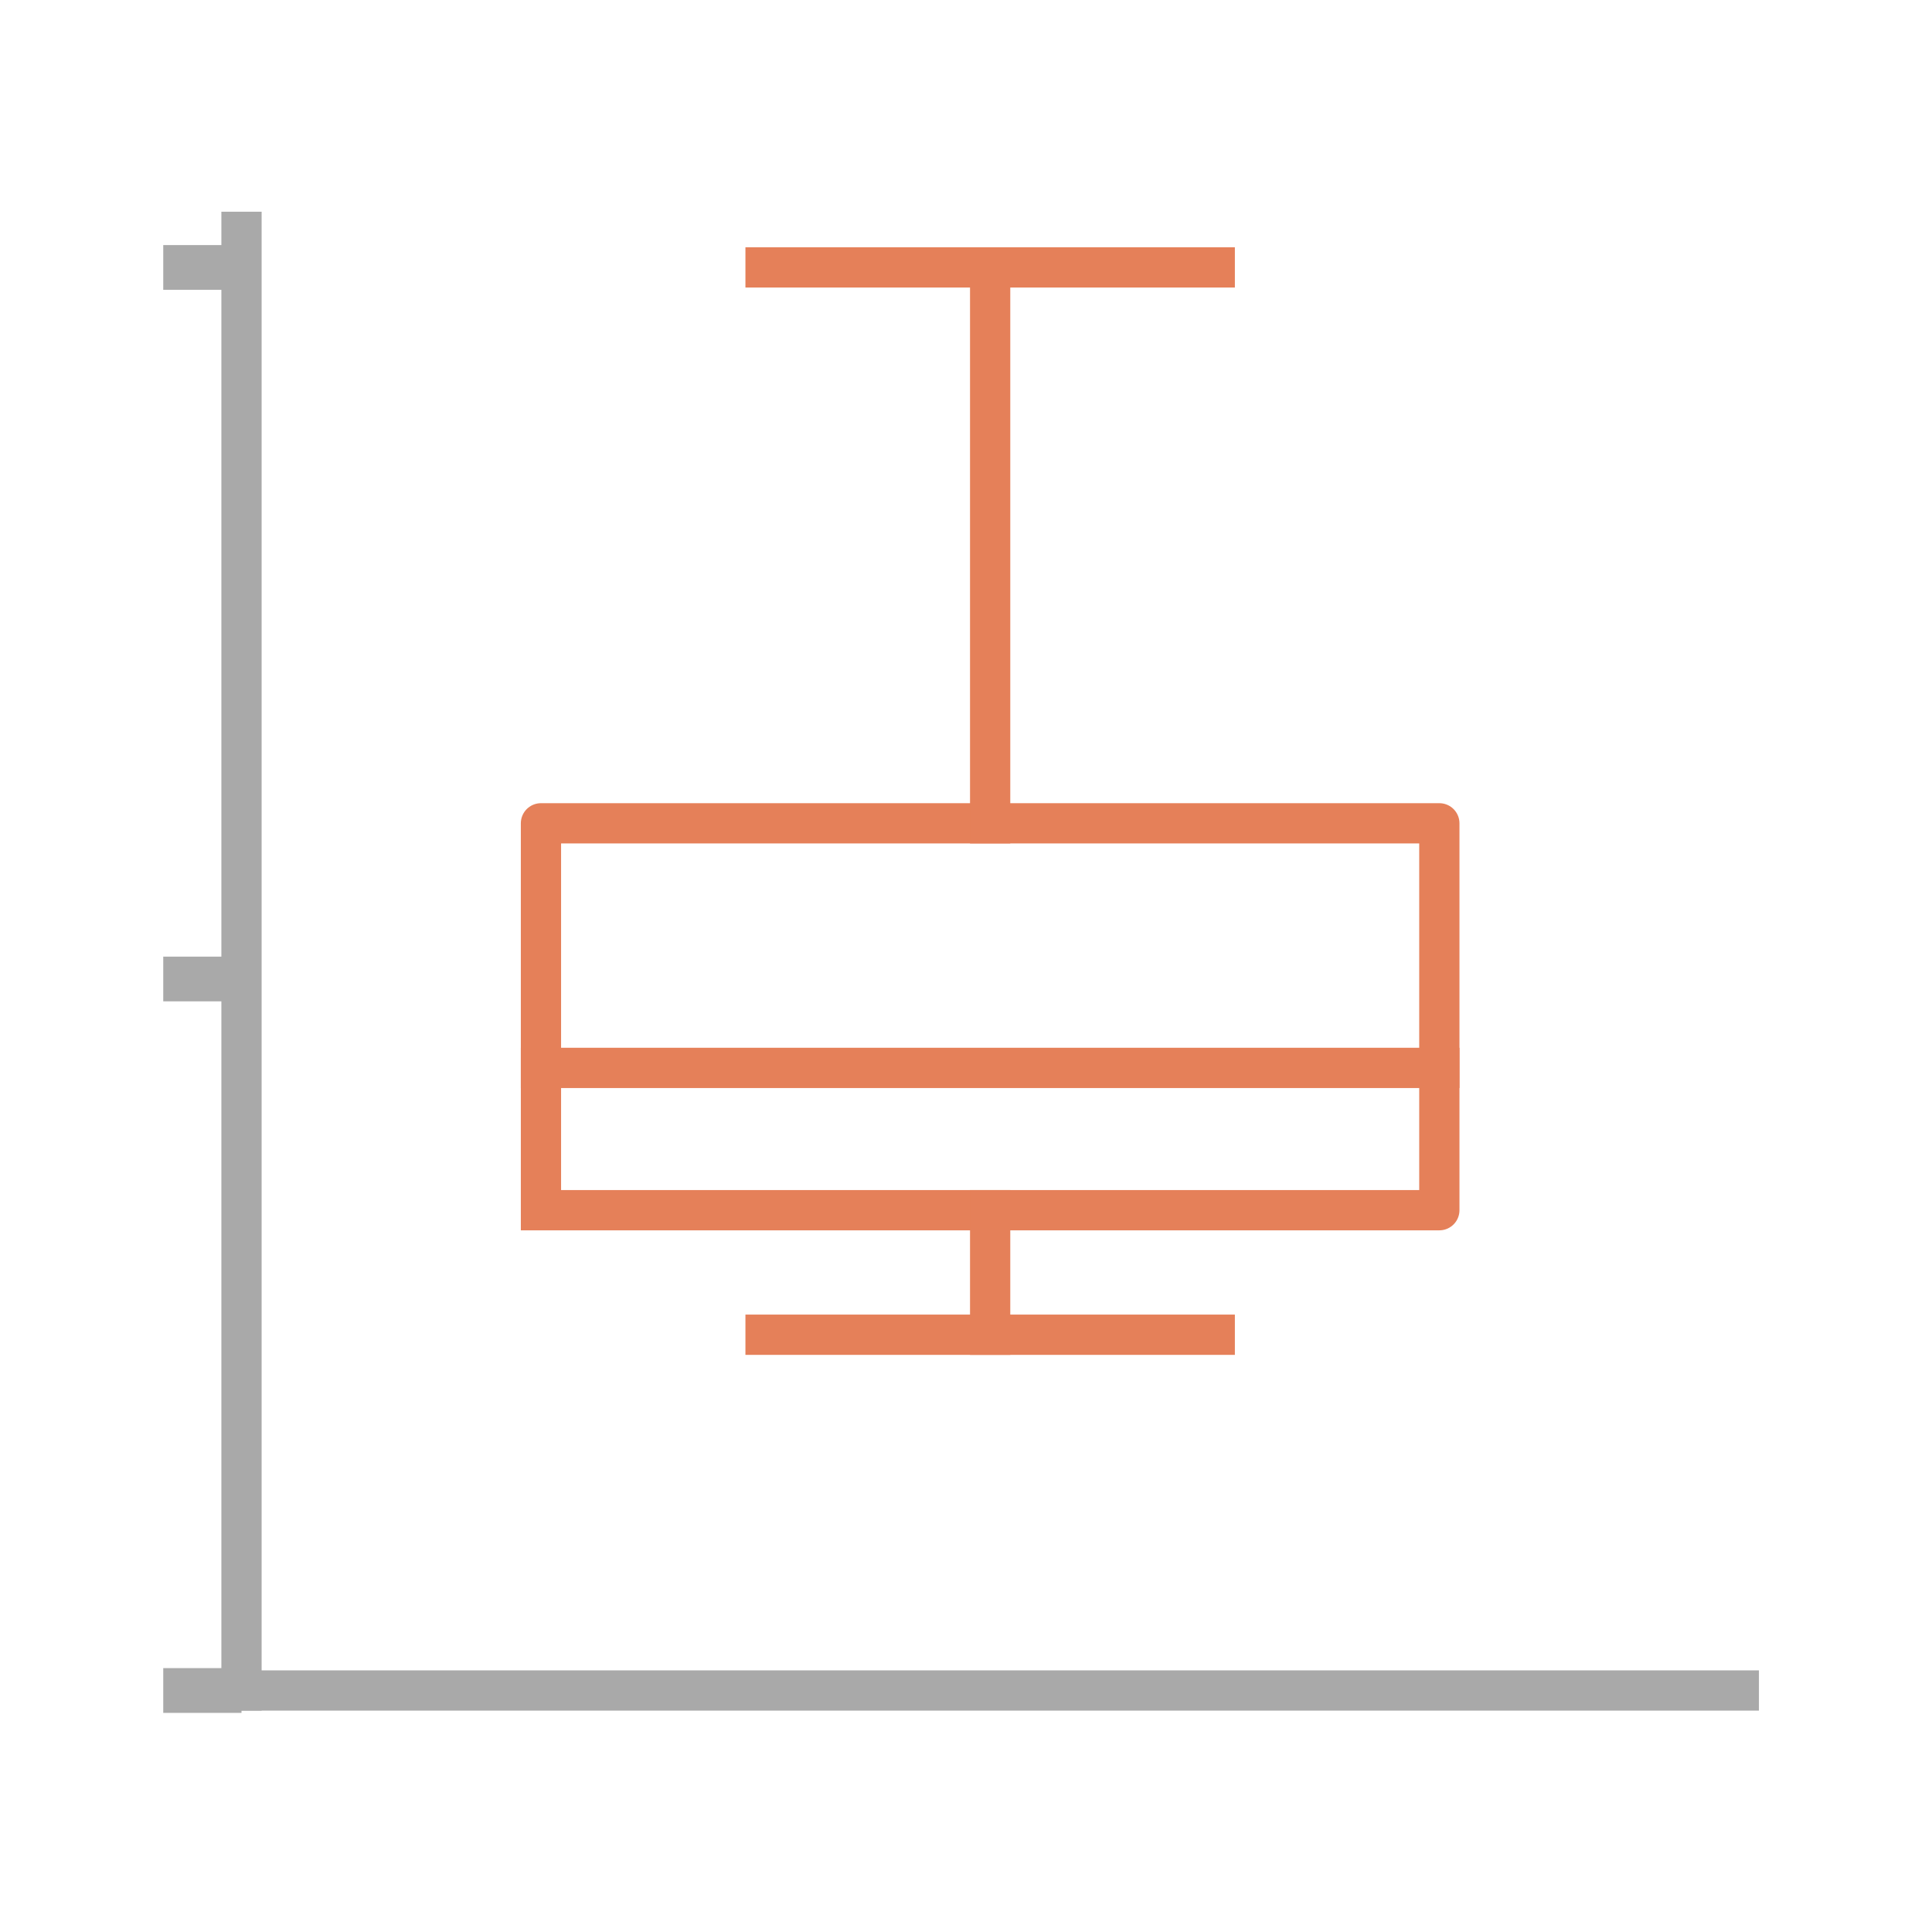
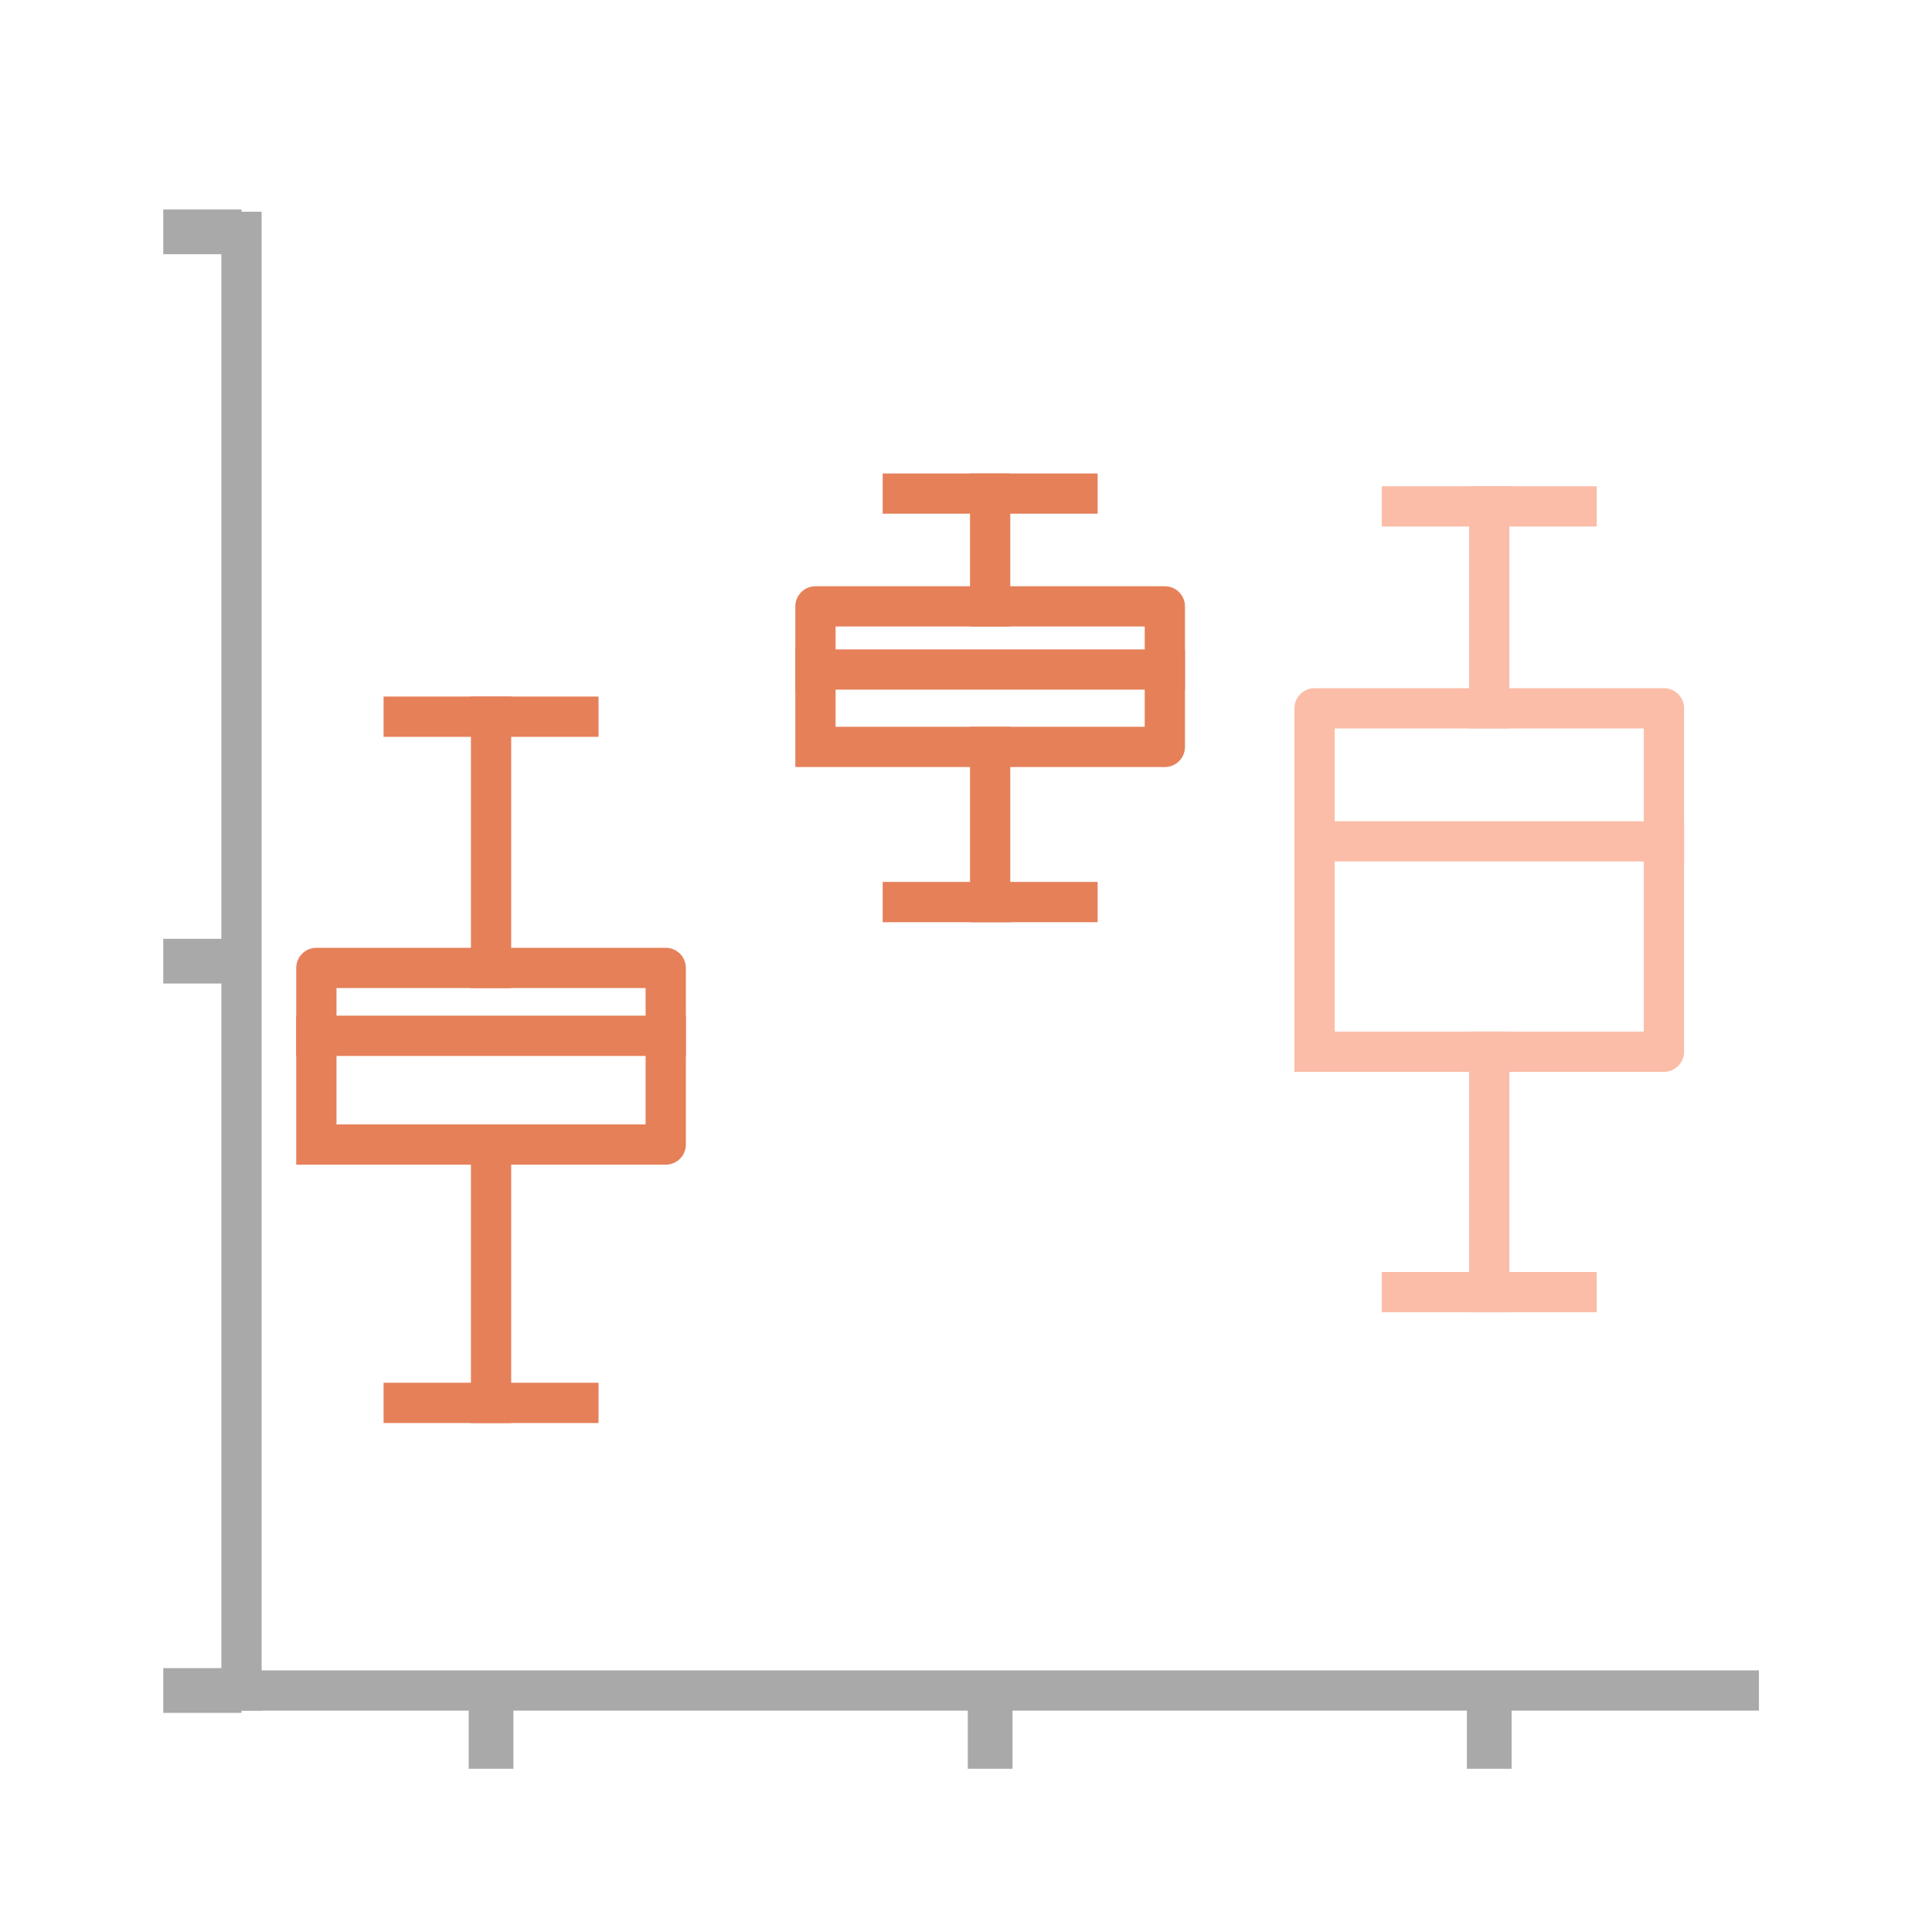
<svg xmlns="http://www.w3.org/2000/svg" xmlns:xlink="http://www.w3.org/1999/xlink" height="86.4pt" version="1.1" viewBox="0 0 86.4 86.4" width="86.4pt">
  <defs>
    <style type="text/css">
*{stroke-linecap:butt;stroke-linejoin:round;}
  </style>
  </defs>
  <g id="figure_1">
    <g id="patch_1">
      <path d="M 0 86.4  L 86.4 86.4  L 86.4 0  L 0 0  z " style="fill:none;" />
    </g>
    <g id="axes_1">
      <g id="patch_2">
        <path d="M 10.8 75.6  L 77.76 75.6  L 77.76 10.368  L 10.8 10.368  z " style="fill:none;" />
      </g>
-       <g id="matplotlib.axis_1" />
+       <g id="matplotlib.axis_1">
+         <g id="xtick_1">
+           <g id="line2d_1">
+             <defs>
+               <path d="M 0 0  L 0 3.5  " id="mbbd5a6aff1" style="stroke:#a9a9a9;stroke-width:2;" />
+             </defs>
+             <g>
+               <use style="fill:#a9a9a9;stroke:#a9a9a9;stroke-width:2;" x="21.96" xlink:href="#mbbd5a6aff1" y="75.6" />
+             </g>
+           </g>
+         </g>
+         <g id="xtick_2">
+           <g id="line2d_2">
+             <g>
+               <use style="fill:#a9a9a9;stroke:#a9a9a9;stroke-width:2;" x="44.28" xlink:href="#mbbd5a6aff1" y="75.6" />
+             </g>
+           </g>
+         </g>
+         <g id="xtick_3">
+           <g id="line2d_3">
+             <g>
+               <use style="fill:#a9a9a9;stroke:#a9a9a9;stroke-width:2;" x="66.6" xlink:href="#mbbd5a6aff1" y="75.6" />
+             </g>
+           </g>
+         </g>
+       </g>
      <g id="matplotlib.axis_2">
        <g id="ytick_1">
-           <g id="line2d_1">
+           <g id="line2d_4">
            <defs>
-               <path d="M 0 0  L -3.5 0  " id="mc4775b1dee" style="stroke:#a9a9a9;stroke-width:2;" />
+               <path d="M 0 0  L -3.5 0  " id="mb10894c4bc" style="stroke:#a9a9a9;stroke-width:2;" />
            </defs>
            <g>
-               <use style="fill:#a9a9a9;stroke:#a9a9a9;stroke-width:2;" x="10.8" xlink:href="#mc4775b1dee" y="75.6" />
+               <use style="fill:#a9a9a9;stroke:#a9a9a9;stroke-width:2;" x="10.8" xlink:href="#mb10894c4bc" y="75.6" />
            </g>
          </g>
        </g>
        <g id="ytick_2">
-           <g id="line2d_2">
+           <g id="line2d_5">
            <g>
-               <use style="fill:#a9a9a9;stroke:#a9a9a9;stroke-width:2;" x="10.8" xlink:href="#mc4775b1dee" y="43.78" />
+               <use style="fill:#a9a9a9;stroke:#a9a9a9;stroke-width:2;" x="10.8" xlink:href="#mb10894c4bc" y="42.984" />
            </g>
          </g>
        </g>
        <g id="ytick_3">
-           <g id="line2d_3">
+           <g id="line2d_6">
            <g>
-               <use style="fill:#a9a9a9;stroke:#a9a9a9;stroke-width:2;" x="10.8" xlink:href="#mc4775b1dee" y="11.959" />
+               <use style="fill:#a9a9a9;stroke:#a9a9a9;stroke-width:2;" x="10.8" xlink:href="#mb10894c4bc" y="10.368" />
            </g>
          </g>
        </g>
      </g>
-       <g id="line2d_4">
-         <path clip-path="url(#pad9932a5f7)" d="M 24.192 54.121  L 64.368 54.121  L 64.368 36.819  L 24.192 36.819  L 24.192 54.121  " style="fill:none;stroke:#e58059;stroke-linecap:square;stroke-width:1.8;" />
-       </g>
-       <g id="line2d_5">
-         <path clip-path="url(#pad9932a5f7)" d="M 44.28 54.121  L 44.28 59.69  " style="fill:none;stroke:#e58059;stroke-linecap:square;stroke-width:1.8;" />
-       </g>
-       <g id="line2d_6">
-         <path clip-path="url(#pad9932a5f7)" d="M 44.28 36.819  L 44.28 11.959  " style="fill:none;stroke:#e58059;stroke-linecap:square;stroke-width:1.8;" />
-       </g>
      <g id="line2d_7">
-         <path clip-path="url(#pad9932a5f7)" d="M 34.236 59.69  L 54.324 59.69  " style="fill:none;stroke:#e58059;stroke-linecap:square;stroke-width:1.8;" />
+         <path clip-path="url(#p6b42003eee)" d="M 14.148 51.184  L 29.772 51.184  L 29.772 43.286  L 14.148 43.286  L 14.148 51.184  " style="fill:none;stroke:#e58059;stroke-linecap:square;stroke-width:1.8;" />
      </g>
      <g id="line2d_8">
-         <path clip-path="url(#pad9932a5f7)" d="M 34.236 11.959  L 54.324 11.959  " style="fill:none;stroke:#e58059;stroke-linecap:square;stroke-width:1.8;" />
+         <path clip-path="url(#p6b42003eee)" d="M 21.96 51.184  L 21.96 62.738  " style="fill:none;stroke:#e58059;stroke-linecap:square;stroke-width:1.8;" />
      </g>
      <g id="line2d_9">
-         <path clip-path="url(#pad9932a5f7)" d="M 24.192 47.757  L 64.368 47.757  " style="fill:none;stroke:#e58059;stroke-linecap:square;stroke-width:1.8;" />
+         <path clip-path="url(#p6b42003eee)" d="M 21.96 43.286  L 21.96 32.051  " style="fill:none;stroke:#e58059;stroke-linecap:square;stroke-width:1.8;" />
+       </g>
+       <g id="line2d_10">
+         <path clip-path="url(#p6b42003eee)" d="M 18.054 62.738  L 25.866 62.738  " style="fill:none;stroke:#e58059;stroke-linecap:square;stroke-width:1.8;" />
+       </g>
+       <g id="line2d_11">
+         <path clip-path="url(#p6b42003eee)" d="M 18.054 32.051  L 25.866 32.051  " style="fill:none;stroke:#e58059;stroke-linecap:square;stroke-width:1.8;" />
+       </g>
+       <g id="line2d_12">
+         <path clip-path="url(#p6b42003eee)" d="M 36.468 33.402  L 52.092 33.402  L 52.092 27.117  L 36.468 27.117  L 36.468 33.402  " style="fill:none;stroke:#e58059;stroke-linecap:square;stroke-width:1.8;" />
+       </g>
+       <g id="line2d_13">
+         <path clip-path="url(#p6b42003eee)" d="M 44.28 33.402  L 44.28 40.341  " style="fill:none;stroke:#e58059;stroke-linecap:square;stroke-width:1.8;" />
+       </g>
+       <g id="line2d_14">
+         <path clip-path="url(#p6b42003eee)" d="M 44.28 27.117  L 44.28 22.073  " style="fill:none;stroke:#e58059;stroke-linecap:square;stroke-width:1.8;" />
+       </g>
+       <g id="line2d_15">
+         <path clip-path="url(#p6b42003eee)" d="M 40.374 40.341  L 48.186 40.341  " style="fill:none;stroke:#e58059;stroke-linecap:square;stroke-width:1.8;" />
+       </g>
+       <g id="line2d_16">
+         <path clip-path="url(#p6b42003eee)" d="M 40.374 22.073  L 48.186 22.073  " style="fill:none;stroke:#e58059;stroke-linecap:square;stroke-width:1.8;" />
+       </g>
+       <g id="line2d_17">
+         <path clip-path="url(#p6b42003eee)" d="M 58.788 47.034  L 74.412 47.034  L 74.412 31.676  L 58.788 31.676  L 58.788 47.034  " style="fill:none;stroke:#fbbda8;stroke-linecap:square;stroke-width:1.8;" />
+       </g>
+       <g id="line2d_18">
+         <path clip-path="url(#p6b42003eee)" d="M 66.6 47.034  L 66.6 57.786  " style="fill:none;stroke:#fbbda8;stroke-linecap:square;stroke-width:1.8;" />
+       </g>
+       <g id="line2d_19">
+         <path clip-path="url(#p6b42003eee)" d="M 66.6 31.676  L 66.6 22.646  " style="fill:none;stroke:#fbbda8;stroke-linecap:square;stroke-width:1.8;" />
+       </g>
+       <g id="line2d_20">
+         <path clip-path="url(#p6b42003eee)" d="M 62.694 57.786  L 70.506 57.786  " style="fill:none;stroke:#fbbda8;stroke-linecap:square;stroke-width:1.8;" />
+       </g>
+       <g id="line2d_21">
+         <path clip-path="url(#p6b42003eee)" d="M 62.694 22.646  L 70.506 22.646  " style="fill:none;stroke:#fbbda8;stroke-linecap:square;stroke-width:1.8;" />
+       </g>
+       <g id="line2d_22">
+         <path clip-path="url(#p6b42003eee)" d="M 14.148 46.322  L 29.772 46.322  " style="fill:none;stroke:#e58059;stroke-linecap:square;stroke-width:1.8;" />
+       </g>
+       <g id="line2d_23">
+         <path clip-path="url(#p6b42003eee)" d="M 36.468 29.942  L 52.092 29.942  " style="fill:none;stroke:#e58059;stroke-linecap:square;stroke-width:1.8;" />
+       </g>
+       <g id="line2d_24">
+         <path clip-path="url(#p6b42003eee)" d="M 58.788 37.626  L 74.412 37.626  " style="fill:none;stroke:#fbbda8;stroke-linecap:square;stroke-width:1.8;" />
      </g>
      <g id="patch_3">
        <path d="M 10.8 75.6  L 10.8 10.368  " style="fill:none;stroke:#a9a9a9;stroke-linecap:square;stroke-linejoin:miter;stroke-width:1.8;" />
      </g>
      <g id="patch_4">
        <path d="M 77.76 75.6  L 77.76 10.368  " style="fill:none;" />
      </g>
      <g id="patch_5">
        <path d="M 10.8 75.6  L 77.76 75.6  " style="fill:none;stroke:#a9a9a9;stroke-linecap:square;stroke-linejoin:miter;stroke-width:1.8;" />
      </g>
      <g id="patch_6">
        <path d="M 10.8 10.368  L 77.76 10.368  " style="fill:none;" />
      </g>
    </g>
  </g>
  <defs>
-     <clipPath id="pad9932a5f7">
+     <clipPath id="p6b42003eee">
      <rect height="65.232" width="66.96" x="10.8" y="10.368" />
    </clipPath>
  </defs>
</svg>
